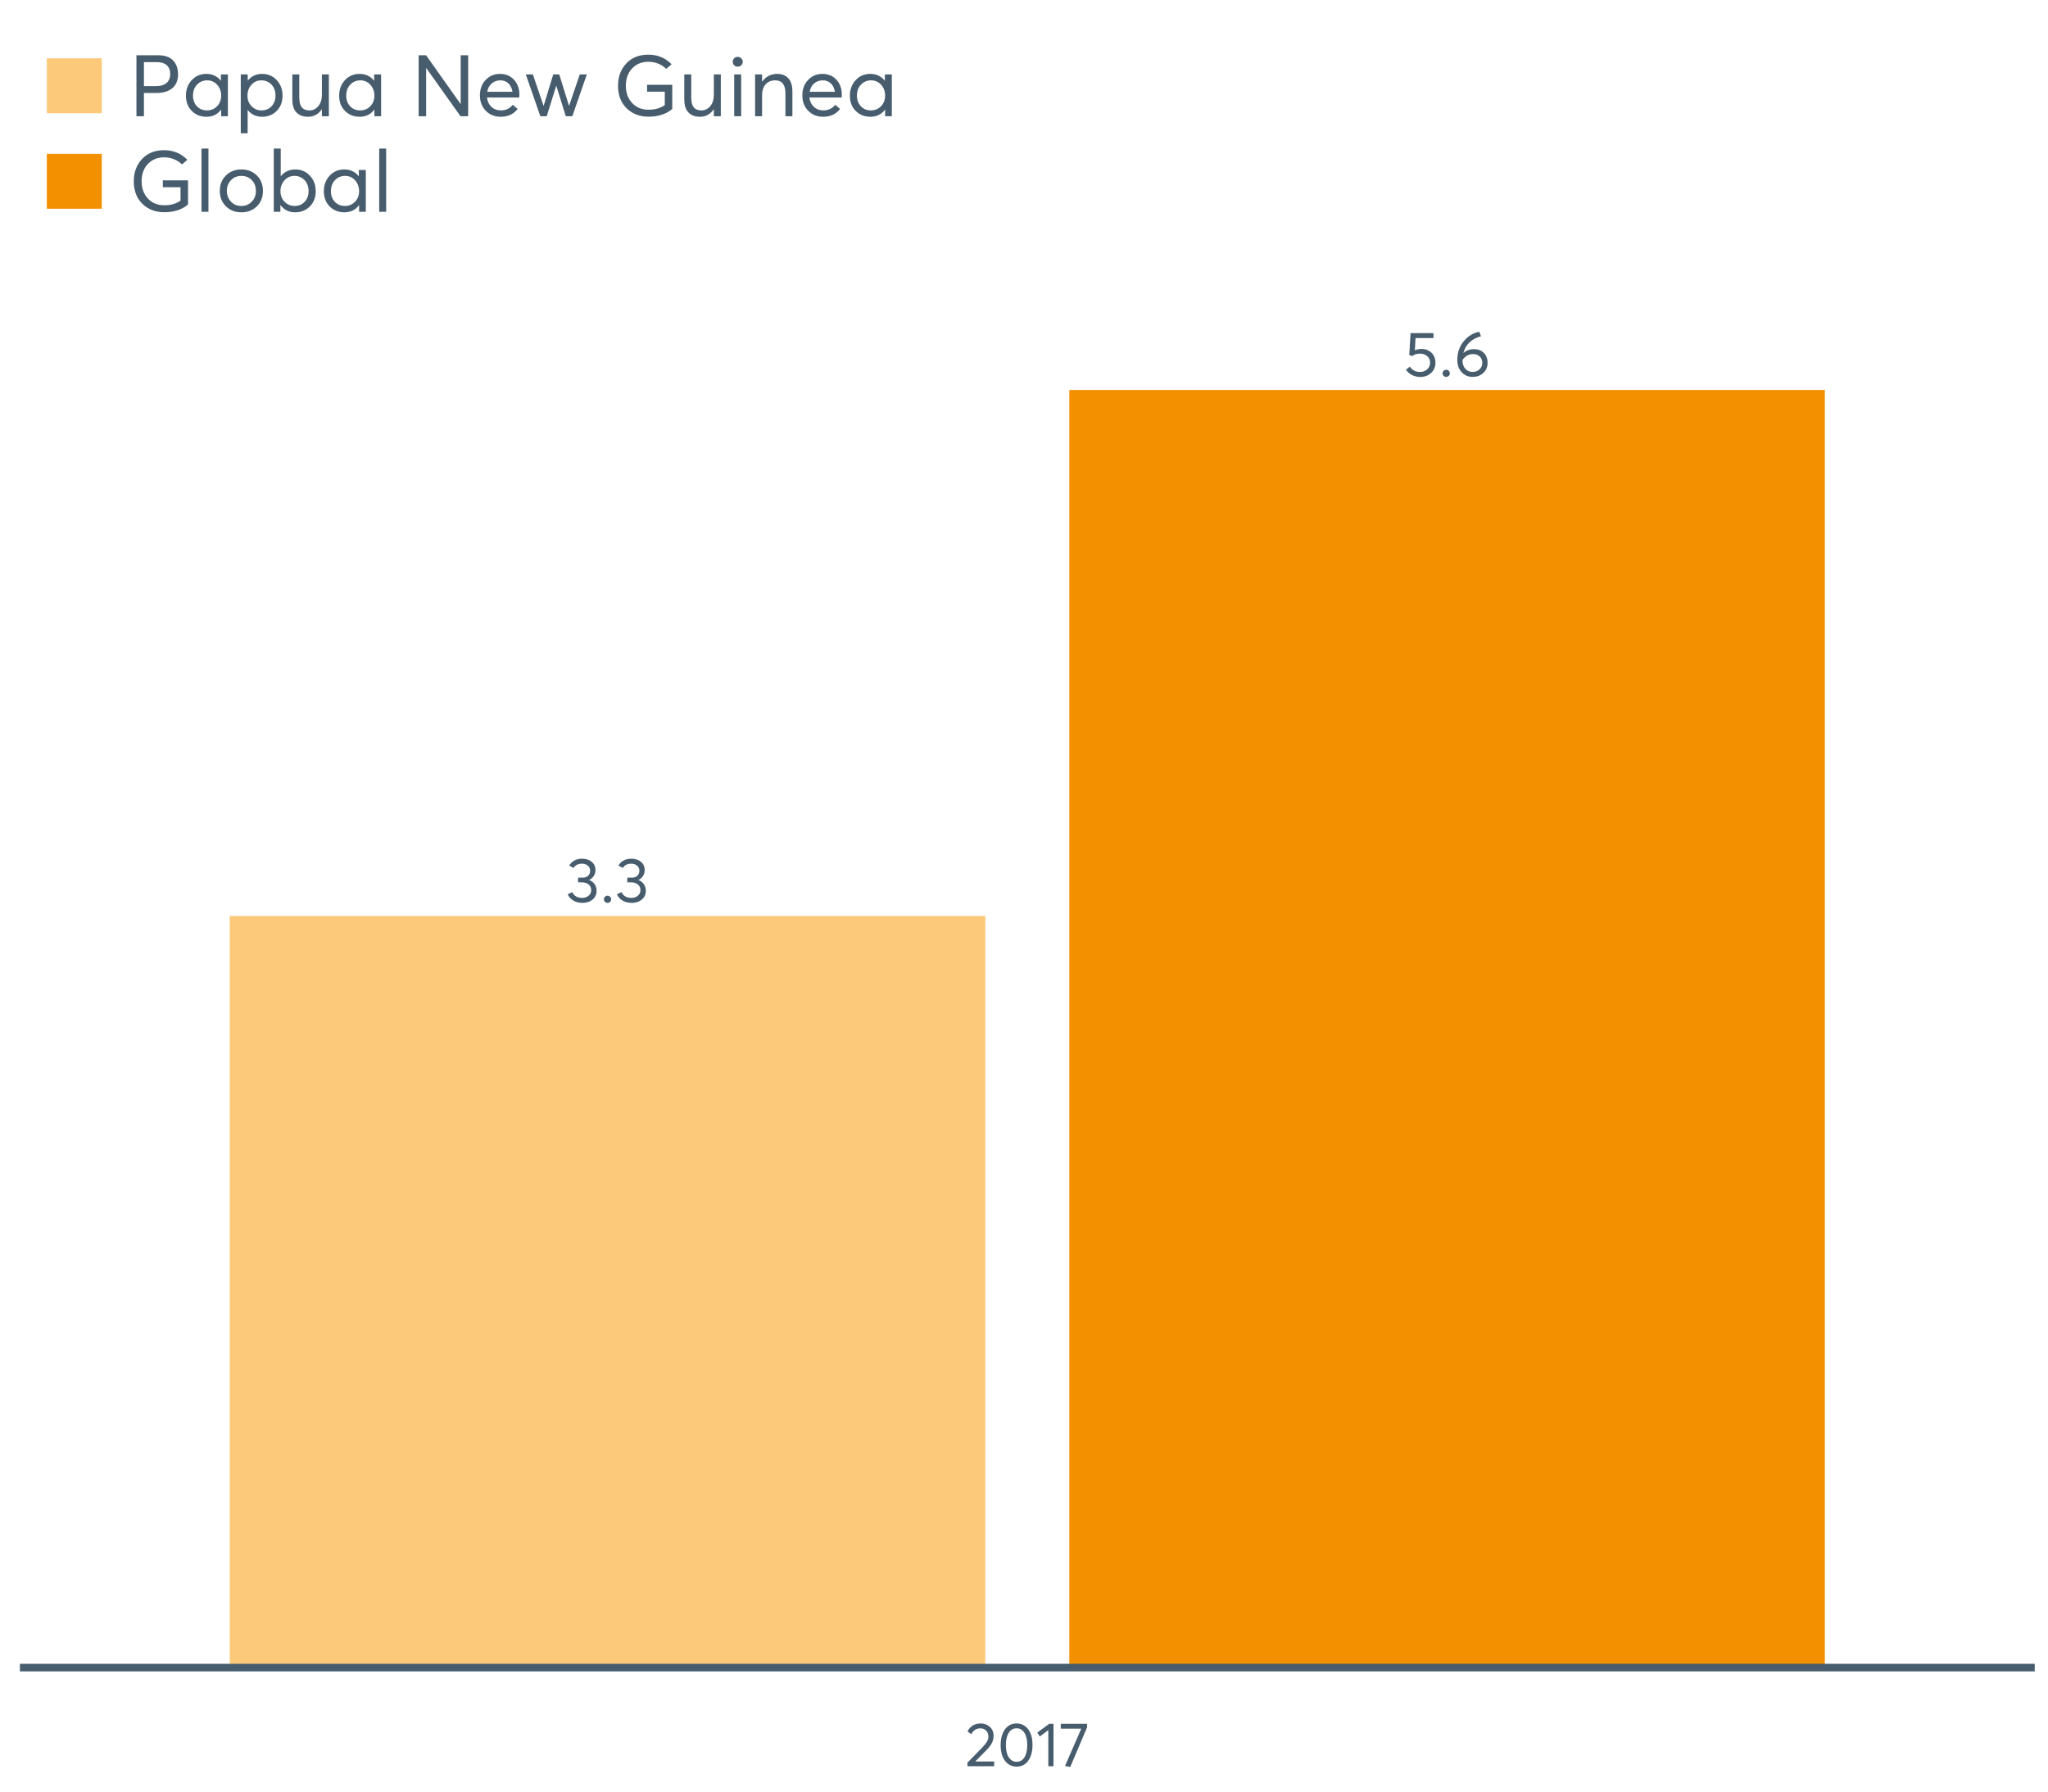
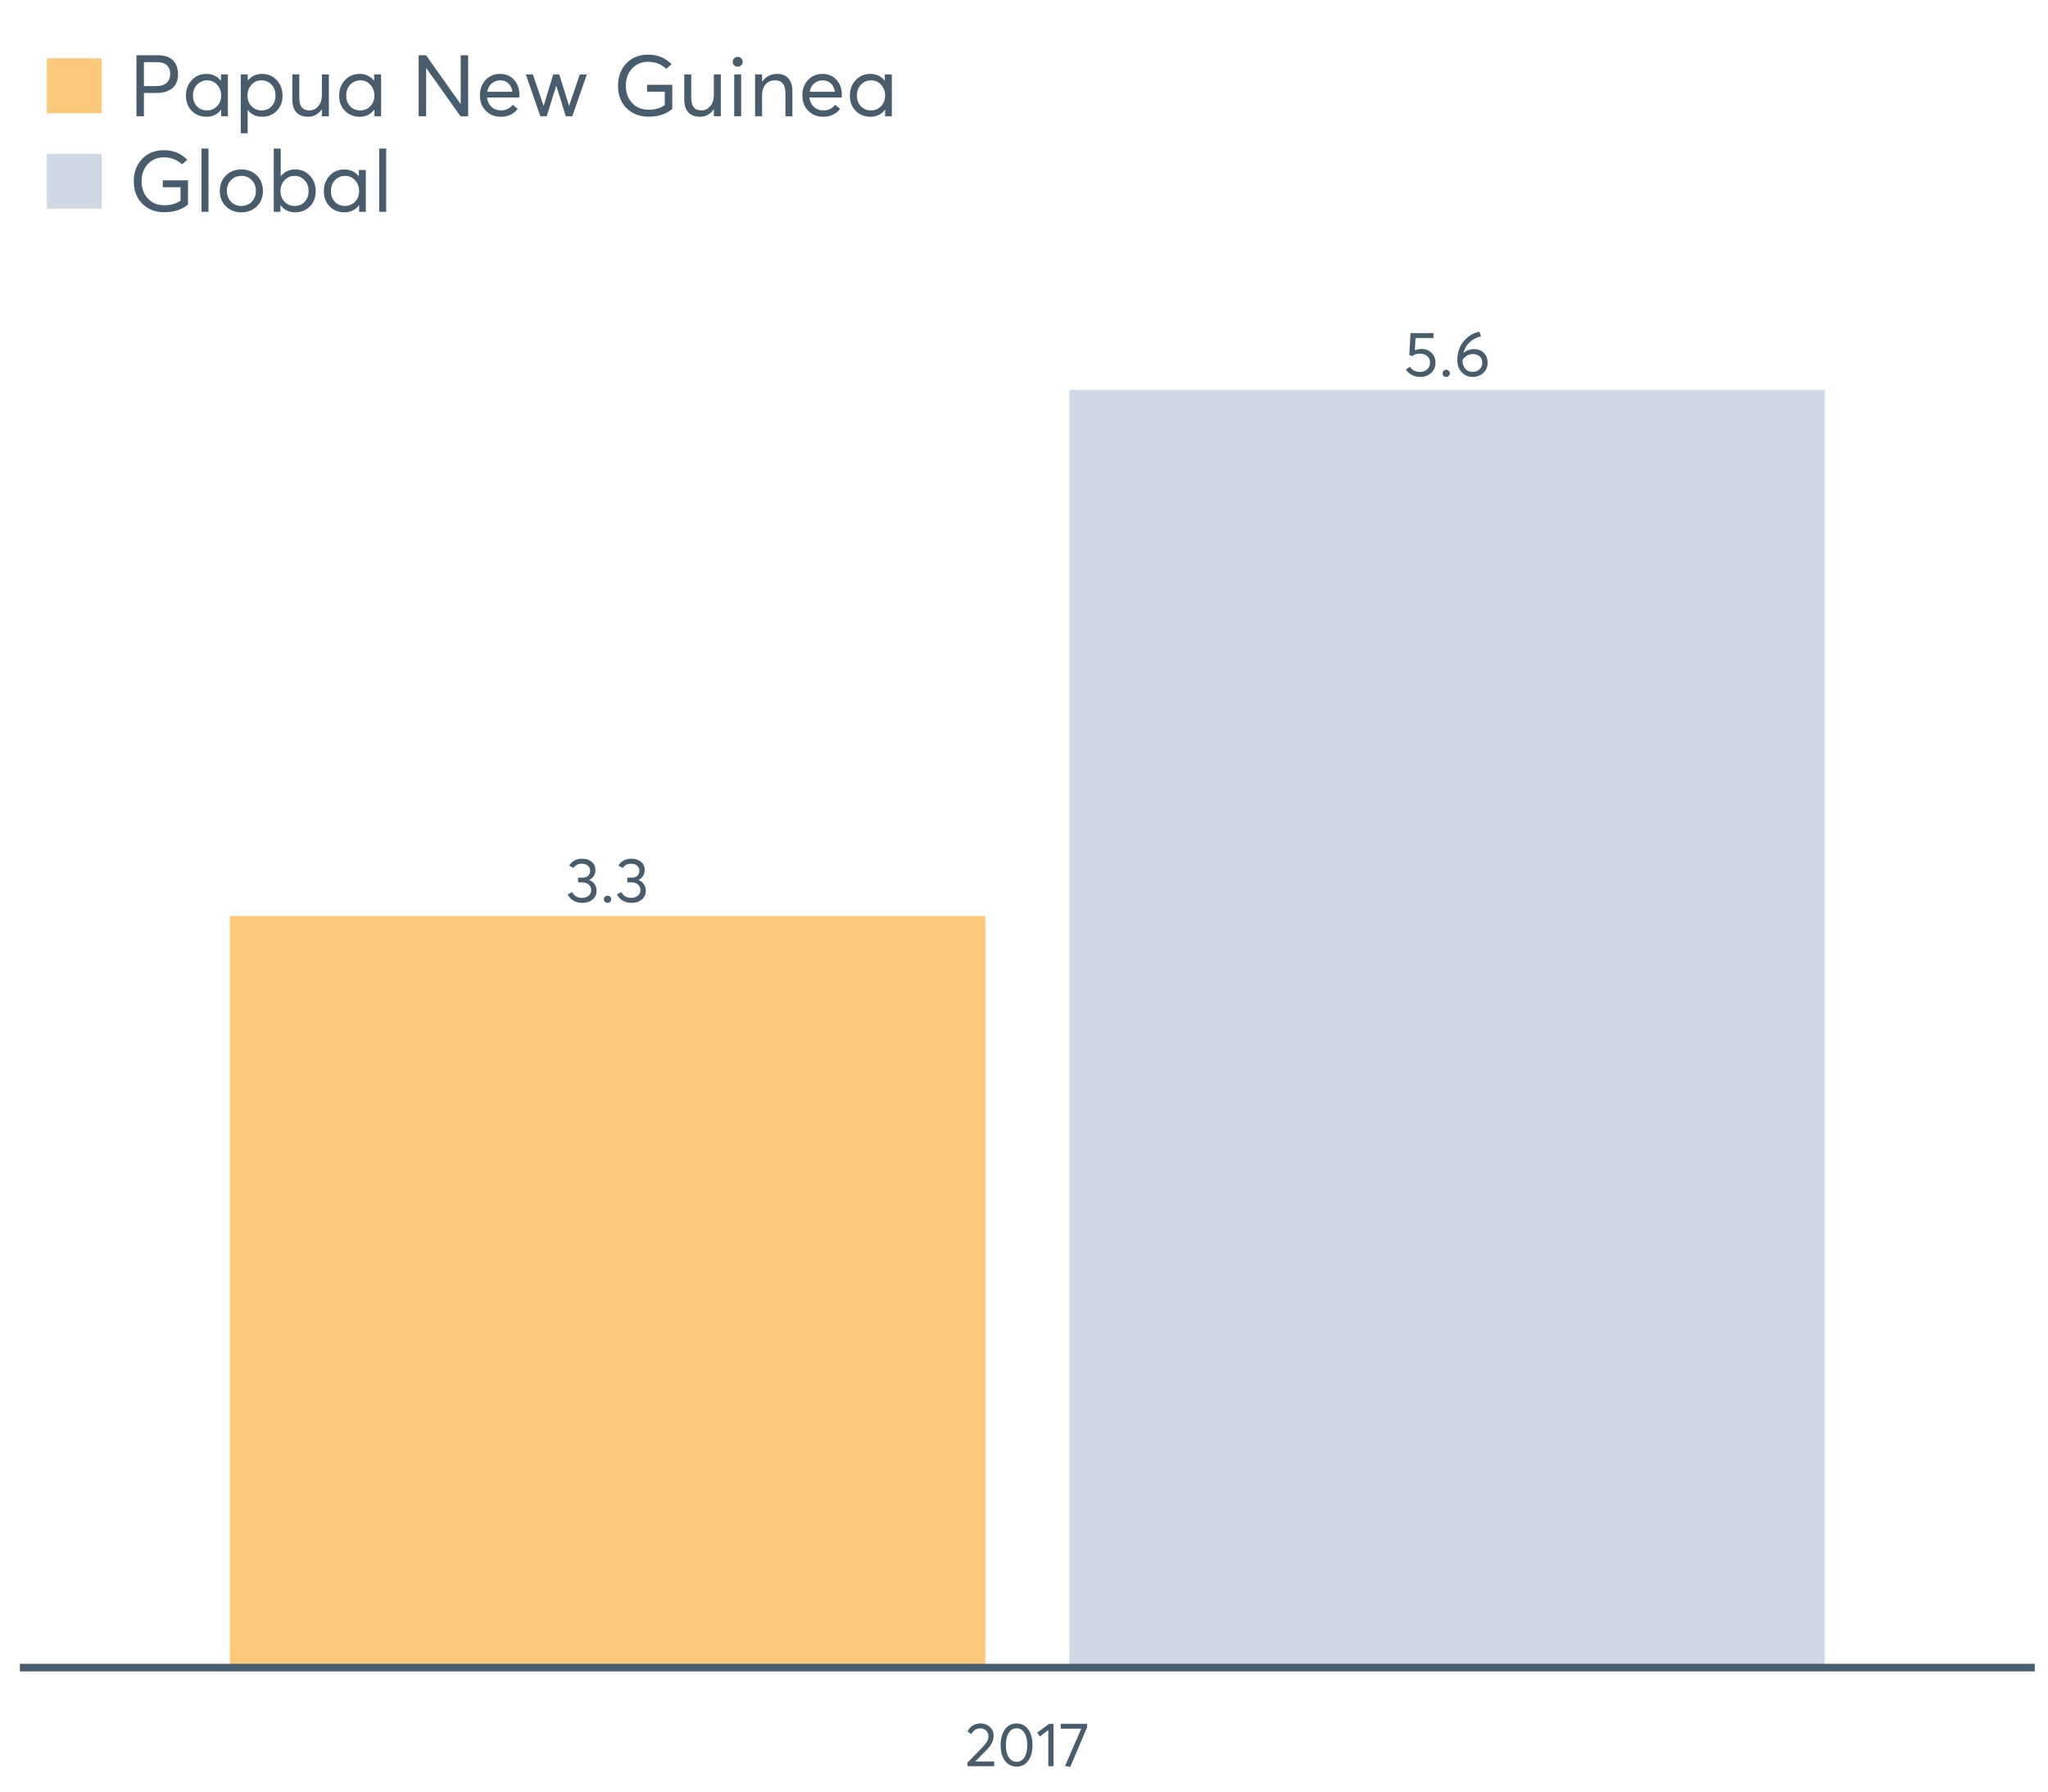
<svg xmlns="http://www.w3.org/2000/svg" xmlns:xlink="http://www.w3.org/1999/xlink" width="822.857pt" height="720pt" viewBox="0 0 822.857 720" version="1.1">
  <defs>
    <g>
      <symbol overflow="visible" id="glyph0-0">
        <path style="stroke:none;" d="M 7.238 -11.074 C 8.844 -11.074 10.188 -10.57 11.262 -9.562 C 12.336 -8.555 12.871 -7.203 12.875 -5.512 C 12.871 -3.852 12.289 -2.488 11.121 -1.422 C 9.953 -0.355 8.512 0.176 6.805 0.18 C 5.602 0.176 4.488 -0.078 3.465 -0.594 C 2.438 -1.109 1.621 -1.828 1.016 -2.742 L 2.617 -3.961 C 3.02 -3.301 3.574 -2.777 4.277 -2.398 C 4.98 -2.016 5.77 -1.828 6.652 -1.828 C 7.785 -1.828 8.746 -2.18 9.535 -2.883 C 10.32 -3.586 10.715 -4.469 10.719 -5.535 C 10.715 -6.668 10.32 -7.562 9.535 -8.215 C 8.746 -8.867 7.797 -9.191 6.68 -9.195 C 5.359 -9.191 4.332 -8.871 3.605 -8.227 L 2.363 -8.609 L 2.871 -17.445 L 12.09 -17.445 L 12.09 -15.465 L 4.875 -15.465 L 4.598 -10.566 C 5.559 -10.902 6.438 -11.074 7.238 -11.074 Z M 7.238 -11.074 " />
      </symbol>
      <symbol overflow="visible" id="glyph0-1">
        <path style="stroke:none;" d="M 3.074 0.152 C 2.648 0.152 2.297 0.016 2.02 -0.266 C 1.738 -0.543 1.598 -0.879 1.602 -1.27 C 1.598 -1.672 1.738 -2.016 2.02 -2.297 C 2.297 -2.578 2.648 -2.719 3.074 -2.719 C 3.461 -2.719 3.797 -2.578 4.086 -2.297 C 4.371 -2.016 4.516 -1.672 4.52 -1.27 C 4.516 -0.879 4.371 -0.543 4.086 -0.266 C 3.797 0.016 3.461 0.152 3.074 0.152 Z M 3.074 0.152 " />
      </symbol>
      <symbol overflow="visible" id="glyph0-2">
        <path style="stroke:none;" d="M 8.125 -10.996 C 9.715 -10.992 11.02 -10.496 12.039 -9.508 C 13.051 -8.516 13.559 -7.168 13.562 -5.461 C 13.559 -3.852 12.988 -2.512 11.848 -1.445 C 10.703 -0.379 9.266 0.152 7.543 0.152 C 5.777 0.152 4.312 -0.473 3.148 -1.727 C 1.977 -2.977 1.395 -4.594 1.398 -6.578 C 1.395 -9.59 2.266 -12.137 4.012 -14.219 C 5.754 -16.301 7.836 -17.555 10.262 -17.98 L 10.895 -16.152 C 9.199 -15.758 7.719 -14.996 6.449 -13.863 C 5.18 -12.73 4.309 -11.258 3.836 -9.449 L 3.859 -9.449 C 4.992 -10.477 6.414 -10.992 8.125 -10.996 Z M 7.516 -1.855 C 8.668 -1.852 9.609 -2.203 10.336 -2.906 C 11.062 -3.609 11.426 -4.469 11.43 -5.484 C 11.426 -6.551 11.082 -7.406 10.398 -8.051 C 9.711 -8.691 8.793 -9.012 7.645 -9.016 C 6.727 -9.012 5.91 -8.781 5.191 -8.328 C 4.473 -7.867 3.902 -7.301 3.48 -6.629 L 3.48 -6.449 C 3.48 -5.078 3.855 -3.969 4.609 -3.125 C 5.359 -2.273 6.328 -1.852 7.516 -1.855 Z M 7.516 -1.855 " />
      </symbol>
      <symbol overflow="visible" id="glyph0-3">
        <path style="stroke:none;" d="M 9.348 -9.043 C 10.273 -8.684 11 -8.125 11.527 -7.363 C 12.051 -6.602 12.316 -5.703 12.316 -4.672 C 12.316 -3.246 11.781 -2.086 10.715 -1.191 C 9.648 -0.293 8.305 0.152 6.68 0.152 C 5.238 0.152 3.996 -0.16 2.957 -0.785 C 1.914 -1.41 1.164 -2.246 0.711 -3.301 L 2.566 -4.164 C 3.258 -2.621 4.586 -1.852 6.551 -1.855 C 7.566 -1.852 8.422 -2.145 9.117 -2.73 C 9.812 -3.312 10.16 -4.07 10.16 -5.004 C 10.16 -5.883 9.828 -6.617 9.168 -7.211 C 8.504 -7.801 7.555 -8.098 6.324 -8.102 L 4.875 -8.102 L 4.875 -9.98 L 6.578 -9.98 C 7.625 -9.977 8.41 -10.238 8.938 -10.766 C 9.461 -11.289 9.727 -11.953 9.727 -12.75 C 9.727 -13.594 9.41 -14.277 8.785 -14.805 C 8.156 -15.328 7.379 -15.59 6.449 -15.594 C 4.941 -15.59 3.809 -15.023 3.047 -13.891 L 1.32 -14.832 C 1.789 -15.676 2.473 -16.348 3.363 -16.848 C 4.254 -17.344 5.297 -17.594 6.5 -17.598 C 8.039 -17.594 9.32 -17.184 10.336 -16.367 C 11.352 -15.543 11.859 -14.43 11.859 -13.027 C 11.859 -12.16 11.637 -11.379 11.199 -10.68 C 10.754 -9.973 10.137 -9.434 9.348 -9.066 Z M 9.348 -9.043 " />
      </symbol>
      <symbol overflow="visible" id="glyph1-0">
        <path style="stroke:none;" d="M 4.141 -1.91 L 11.707 -1.91 L 11.707 0 L 0.992 0 L 0.969 -1.438 L 6.797 -7.391 C 7.656 -8.281 8.305 -9.078 8.742 -9.773 C 9.18 -10.469 9.398 -11.195 9.402 -11.957 C 9.398 -12.898 9.102 -13.68 8.508 -14.301 C 7.914 -14.918 7.145 -15.227 6.203 -15.23 C 4.562 -15.227 3.34 -14.449 2.531 -12.898 L 0.992 -13.965 C 2.078 -16.113 3.855 -17.191 6.324 -17.191 C 7.742 -17.191 8.957 -16.734 9.969 -15.824 C 10.977 -14.914 11.484 -13.699 11.484 -12.18 C 11.484 -11.199 11.258 -10.266 10.812 -9.375 C 10.363 -8.48 9.621 -7.504 8.582 -6.449 L 4.141 -1.961 Z M 4.141 -1.91 " />
      </symbol>
      <symbol overflow="visible" id="glyph1-1">
        <path style="stroke:none;" d="M 7.789 0.148 C 5.883 0.145 4.344 -0.617 3.164 -2.145 C 1.98 -3.676 1.387 -5.797 1.391 -8.508 C 1.387 -11.086 1.957 -13.176 3.102 -14.785 C 4.238 -16.387 5.801 -17.191 7.789 -17.191 C 9.688 -17.191 11.23 -16.426 12.414 -14.895 C 13.594 -13.363 14.184 -11.234 14.188 -8.508 C 14.184 -5.926 13.617 -3.836 12.488 -2.242 C 11.352 -0.648 9.785 0.145 7.789 0.148 Z M 7.789 -1.785 C 9.141 -1.781 10.195 -2.383 10.953 -3.594 C 11.703 -4.797 12.082 -6.438 12.082 -8.508 C 12.082 -10.641 11.688 -12.297 10.902 -13.48 C 10.113 -14.66 9.074 -15.25 7.789 -15.254 C 6.445 -15.25 5.395 -14.645 4.637 -13.43 C 3.871 -12.215 3.492 -10.574 3.496 -8.508 C 3.492 -6.391 3.887 -4.738 4.676 -3.559 C 5.461 -2.371 6.496 -1.781 7.789 -1.785 Z M 7.789 -1.785 " />
      </symbol>
      <symbol overflow="visible" id="glyph1-2">
        <path style="stroke:none;" d="M 4.961 0 L 4.961 -14.512 L 1.562 -11.957 L 0.52 -13.52 L 5.309 -17.043 L 7.043 -17.043 L 7.043 0 Z M 4.961 0 " />
      </symbol>
      <symbol overflow="visible" id="glyph1-3">
        <path style="stroke:none;" d="M 0.668 -17.043 L 11.211 -17.043 L 11.211 -15.578 L 4.465 0.297 L 2.383 -0.125 L 8.906 -15.105 L 0.668 -15.105 Z M 0.668 -17.043 " />
      </symbol>
      <symbol overflow="visible" id="glyph2-0">
        <path style="stroke:none;" d="M 3.109 0 L 3.109 -24.516 L 11.703 -24.516 C 14.438 -24.516 16.477 -23.824 17.816 -22.441 C 19.148 -21.059 19.816 -19.215 19.82 -16.918 C 19.816 -14.406 19.039 -12.52 17.488 -11.254 C 15.93 -9.984 13.828 -9.352 11.188 -9.355 L 6.113 -9.355 L 6.113 0 Z M 6.113 -12.121 L 10.91 -12.121 C 12.863 -12.117 14.312 -12.555 15.258 -13.43 C 16.203 -14.305 16.676 -15.488 16.676 -16.988 C 16.676 -18.527 16.207 -19.707 15.277 -20.527 C 14.34 -21.34 13.047 -21.75 11.395 -21.754 L 6.113 -21.754 Z M 6.113 -12.121 " />
      </symbol>
      <symbol overflow="visible" id="glyph2-1">
        <path style="stroke:none;" d="M 15.711 -16.816 L 18.508 -16.816 L 18.508 0 L 15.812 0 L 15.812 -2.66 L 15.777 -2.66 C 14.348 -0.75 12.391 0.203 9.91 0.207 C 7.535 0.203 5.566 -0.574 4.004 -2.141 C 2.434 -3.703 1.652 -5.754 1.656 -8.285 C 1.652 -10.77 2.43 -12.848 3.988 -14.52 C 5.539 -16.188 7.5 -17.02 9.875 -17.023 C 12.266 -17.02 14.199 -16.109 15.676 -14.293 L 15.711 -14.293 Z M 10.152 -2.348 C 11.715 -2.344 13.051 -2.902 14.156 -4.02 C 15.258 -5.137 15.809 -6.559 15.812 -8.285 C 15.809 -10.012 15.273 -11.465 14.207 -12.652 C 13.133 -13.836 11.793 -14.43 10.184 -14.434 C 8.574 -14.43 7.223 -13.859 6.129 -12.723 C 5.035 -11.582 4.488 -10.105 4.488 -8.285 C 4.488 -6.559 5.012 -5.137 6.059 -4.02 C 7.105 -2.902 8.469 -2.344 10.152 -2.348 Z M 10.152 -2.348 " />
      </symbol>
      <symbol overflow="visible" id="glyph2-2">
        <path style="stroke:none;" d="M 5.523 -14.328 C 6.973 -16.121 8.883 -17.02 11.254 -17.023 C 13.625 -17.02 15.586 -16.188 17.141 -14.52 C 18.691 -12.848 19.469 -10.77 19.473 -8.285 C 19.469 -5.754 18.688 -3.703 17.125 -2.141 C 15.559 -0.574 13.602 0.203 11.258 0.207 C 8.859 0.203 6.949 -0.691 5.523 -2.484 L 5.457 -2.484 L 5.457 6.836 L 2.691 6.836 L 2.691 -16.816 L 5.488 -16.816 L 5.488 -14.328 Z M 10.98 -2.348 C 12.66 -2.344 14.023 -2.902 15.07 -4.02 C 16.117 -5.137 16.641 -6.559 16.641 -8.285 C 16.641 -10.129 16.098 -11.613 15.02 -12.742 C 13.934 -13.867 12.578 -14.43 10.945 -14.434 C 9.355 -14.43 8.031 -13.836 6.973 -12.652 C 5.914 -11.465 5.383 -10.012 5.387 -8.285 C 5.383 -6.559 5.938 -5.137 7.043 -4.02 C 8.145 -2.902 9.457 -2.344 10.98 -2.348 Z M 10.98 -2.348 " />
      </symbol>
      <symbol overflow="visible" id="glyph2-3">
        <path style="stroke:none;" d="M 14.191 -16.816 L 16.988 -16.816 L 16.988 0 L 14.191 0 L 14.191 -2.797 L 14.156 -2.797 C 12.75 -0.793 10.906 0.203 8.633 0.207 C 6.625 0.203 5.07 -0.375 3.969 -1.535 C 2.859 -2.699 2.309 -4.453 2.312 -6.801 L 2.312 -16.816 L 5.109 -16.816 L 5.109 -7.598 C 5.109 -5.73 5.449 -4.391 6.129 -3.574 C 6.809 -2.754 7.836 -2.344 9.219 -2.348 C 10.594 -2.344 11.77 -2.914 12.738 -4.055 C 13.707 -5.195 14.191 -6.73 14.191 -8.668 Z M 14.191 -16.816 " />
      </symbol>
      <symbol overflow="visible" id="glyph2-4">
        <path style="stroke:none;" d="" />
      </symbol>
      <symbol overflow="visible" id="glyph2-5">
        <path style="stroke:none;" d="M 19.992 -24.516 L 22.996 -24.516 L 22.996 0 L 19.922 0 L 6.18 -19.336 L 6.113 -19.336 L 6.113 0 L 3.109 0 L 3.109 -24.516 L 6.078 -24.516 L 19.922 -4.973 L 19.992 -4.973 Z M 19.992 -24.516 " />
      </symbol>
      <symbol overflow="visible" id="glyph2-6">
        <path style="stroke:none;" d="M 17.473 -8.668 C 17.473 -8.48 17.461 -8.238 17.438 -7.941 L 17.402 -7.527 L 4.453 -7.527 C 4.637 -5.961 5.238 -4.707 6.266 -3.762 C 7.289 -2.816 8.562 -2.344 10.082 -2.348 C 12.035 -2.344 13.613 -3.102 14.812 -4.625 L 16.781 -2.934 C 15.145 -0.84 12.875 0.203 9.98 0.207 C 7.559 0.203 5.562 -0.594 3.984 -2.191 C 2.406 -3.793 1.617 -5.859 1.621 -8.391 C 1.617 -10.898 2.383 -12.961 3.918 -14.586 C 5.445 -16.207 7.363 -17.02 9.668 -17.023 C 11.992 -17.02 13.871 -16.238 15.312 -14.676 C 16.75 -13.109 17.473 -11.105 17.473 -8.668 Z M 13.086 -13.191 C 12.23 -14.016 11.137 -14.43 9.805 -14.434 C 8.469 -14.43 7.324 -14.023 6.371 -13.207 C 5.41 -12.387 4.809 -11.262 4.559 -9.84 L 14.707 -9.84 C 14.477 -11.238 13.934 -12.355 13.086 -13.191 Z M 13.086 -13.191 " />
      </symbol>
      <symbol overflow="visible" id="glyph2-7">
        <path style="stroke:none;" d="M 22.684 -16.816 L 25.516 -16.816 L 19.68 0 L 17.059 0 L 13.258 -12.258 L 13.223 -12.258 L 9.391 0 L 6.836 0 L 1 -16.816 L 3.832 -16.816 L 8.113 -4.246 L 8.184 -4.246 L 12.016 -16.816 L 14.434 -16.816 L 18.336 -4.246 L 18.402 -4.246 Z M 22.684 -16.816 " />
      </symbol>
      <symbol overflow="visible" id="glyph2-8">
        <path style="stroke:none;" d="M 13.707 -12.637 L 23.824 -12.637 L 23.824 -2.934 C 21.383 -0.863 18.203 0.168 14.293 0.172 C 10.723 0.168 7.789 -0.957 5.488 -3.211 C 3.188 -5.465 2.039 -8.469 2.039 -12.223 C 2.039 -15.879 3.148 -18.883 5.367 -21.234 C 7.586 -23.582 10.527 -24.754 14.191 -24.758 C 17.941 -24.754 21.059 -23.465 23.547 -20.891 L 21.406 -19.059 C 19.398 -20.945 16.984 -21.891 14.156 -21.891 C 11.555 -21.891 9.406 -21.004 7.715 -19.23 C 6.023 -17.457 5.18 -15.121 5.18 -12.223 C 5.18 -9.438 6.02 -7.141 7.699 -5.336 C 9.379 -3.527 11.574 -2.625 14.293 -2.625 C 16.914 -2.625 19.09 -3.246 20.82 -4.488 L 20.82 -9.875 L 13.707 -9.875 Z M 13.707 -12.637 " />
      </symbol>
      <symbol overflow="visible" id="glyph2-9">
        <path style="stroke:none;" d="M 4.316 -19.922 C 3.738 -19.922 3.262 -20.109 2.883 -20.492 C 2.5 -20.867 2.309 -21.336 2.312 -21.891 C 2.309 -22.441 2.5 -22.906 2.883 -23.289 C 3.262 -23.668 3.738 -23.859 4.316 -23.859 C 4.867 -23.859 5.34 -23.66 5.73 -23.27 C 6.121 -22.875 6.316 -22.418 6.32 -21.891 C 6.316 -21.336 6.121 -20.867 5.73 -20.492 C 5.34 -20.109 4.867 -19.922 4.316 -19.922 Z M 2.898 0 L 2.898 -16.816 L 5.695 -16.816 L 5.695 0 Z M 2.898 0 " />
      </symbol>
      <symbol overflow="visible" id="glyph2-10">
        <path style="stroke:none;" d="M 11.602 -17.023 C 13.465 -17.02 14.938 -16.426 16.02 -15.242 C 17.102 -14.055 17.641 -12.301 17.645 -9.98 L 17.645 0 L 14.848 0 L 14.848 -9.184 C 14.848 -12.68 13.477 -14.43 10.738 -14.434 C 9.125 -14.43 7.84 -13.895 6.887 -12.828 C 5.93 -11.754 5.453 -10.277 5.457 -8.391 L 5.457 0 L 2.66 0 L 2.66 -16.816 L 5.457 -16.816 L 5.457 -13.879 L 5.488 -13.879 C 6.961 -15.973 9 -17.02 11.602 -17.023 Z M 11.602 -17.023 " />
      </symbol>
      <symbol overflow="visible" id="glyph2-11">
        <path style="stroke:none;" d="M 2.898 0 L 2.898 -25.414 L 5.695 -25.414 L 5.695 0 Z M 2.898 0 " />
      </symbol>
      <symbol overflow="visible" id="glyph2-12">
        <path style="stroke:none;" d="M 10.324 0.207 C 7.746 0.203 5.648 -0.609 4.039 -2.242 C 2.422 -3.875 1.617 -5.926 1.621 -8.391 C 1.617 -10.852 2.422 -12.906 4.039 -14.555 C 5.648 -16.199 7.746 -17.02 10.324 -17.023 C 12.809 -17.02 14.867 -16.215 16.504 -14.605 C 18.137 -12.992 18.953 -10.922 18.957 -8.391 C 18.953 -5.859 18.137 -3.793 16.504 -2.191 C 14.867 -0.594 12.809 0.203 10.324 0.207 Z M 10.324 -2.348 C 11.957 -2.344 13.332 -2.914 14.449 -4.055 C 15.566 -5.195 16.125 -6.641 16.125 -8.391 C 16.125 -10.164 15.57 -11.613 14.465 -12.742 C 13.359 -13.867 11.98 -14.43 10.324 -14.434 C 8.598 -14.43 7.188 -13.848 6.094 -12.688 C 5 -11.523 4.453 -10.094 4.453 -8.391 C 4.453 -6.688 5 -5.254 6.094 -4.09 C 7.188 -2.926 8.598 -2.344 10.324 -2.348 Z M 10.324 -2.348 " />
      </symbol>
      <symbol overflow="visible" id="glyph2-13">
        <path style="stroke:none;" d="M 11.324 -17.023 C 13.672 -17.02 15.629 -16.188 17.195 -14.52 C 18.758 -12.848 19.539 -10.77 19.543 -8.285 C 19.539 -5.754 18.75 -3.703 17.176 -2.141 C 15.598 -0.574 13.637 0.203 11.289 0.207 C 8.801 0.203 6.844 -0.75 5.422 -2.66 L 5.352 -2.66 L 5.352 0 L 2.691 0 L 2.691 -25.414 L 5.488 -25.414 L 5.488 -14.293 L 5.523 -14.293 C 6.996 -16.109 8.93 -17.02 11.324 -17.023 Z M 11.016 -2.348 C 12.695 -2.344 14.059 -2.902 15.105 -4.02 C 16.152 -5.137 16.676 -6.559 16.676 -8.285 C 16.676 -10.129 16.133 -11.613 15.051 -12.742 C 13.969 -13.867 12.613 -14.43 10.98 -14.434 C 9.391 -14.43 8.059 -13.836 6.992 -12.652 C 5.918 -11.465 5.383 -10.012 5.387 -8.285 C 5.383 -6.559 5.938 -5.137 7.043 -4.02 C 8.145 -2.902 9.469 -2.344 11.016 -2.348 Z M 11.016 -2.348 " />
      </symbol>
    </g>
    <clipPath id="clip1">
      <path d="M 7.992 105.375 L 818.531 105.375 L 818.531 671.164 L 7.992 671.164 Z M 7.992 105.375 " />
    </clipPath>
  </defs>
-   <g id="surface38693">
+   <g id="surface2480">
    <g clip-path="url(#clip1)" clip-rule="nonzero">
-       <path style=" stroke:none;fill-rule:nonzero;fill:rgb(95.294%,56.471%,0%);fill-opacity:1;" d="M 429.625 156.723 L 733.203 156.723 L 733.203 670.164 L 429.625 670.164 Z M 429.625 156.723 " />
+       <path style=" stroke:none;fill-rule:nonzero;fill:rgb(81.176%,85.098%,89.804%);fill-opacity:1;" d="M 429.625 156.723 L 733.203 156.723 L 733.203 670.164 L 429.625 670.164 Z M 429.625 156.723 " />
      <path style=" stroke:none;fill-rule:nonzero;fill:rgb(98.824%,78.824%,47.843%);fill-opacity:1;" d="M 92.316 368.102 L 395.895 368.102 L 395.895 670.164 L 92.316 670.164 Z M 92.316 368.102 " />
      <g style="fill:rgb(27.843%,36.078%,42.745%);fill-opacity:1;">
        <use xlink:href="#glyph0-0" x="563.867" y="151.312" />
        <use xlink:href="#glyph0-1" x="578.013" y="151.312" />
        <use xlink:href="#glyph0-2" x="584.133" y="151.312" />
      </g>
      <g style="fill:rgb(27.843%,36.078%,42.745%);fill-opacity:1;">
        <use xlink:href="#glyph0-3" x="227.383" y="362.691" />
        <use xlink:href="#glyph0-1" x="241.046" y="362.691" />
        <use xlink:href="#glyph0-3" x="247.166" y="362.691" />
      </g>
    </g>
    <path style="fill:none;stroke-width:3.043;stroke-linecap:butt;stroke-linejoin:round;stroke:rgb(27.843%,36.078%,42.745%);stroke-opacity:1;stroke-miterlimit:10;" d="M 7.992 670.164 L 817.531 670.164 " />
    <g style="fill:rgb(27.843%,36.078%,42.745%);fill-opacity:1;">
      <use xlink:href="#glyph1-0" x="387.734" y="709.812" />
      <use xlink:href="#glyph1-1" x="400.658" y="709.812" />
      <use xlink:href="#glyph1-2" x="416.236" y="709.812" />
      <use xlink:href="#glyph1-3" x="425.538" y="709.812" />
    </g>
    <path style=" stroke:none;fill-rule:nonzero;fill:rgb(98.824%,78.824%,47.843%);fill-opacity:1;" d="M 18.82 23.43 L 40.883 23.43 L 40.883 45.492 L 18.82 45.492 Z M 18.82 23.43 " />
-     <path style=" stroke:none;fill-rule:nonzero;fill:rgb(95.294%,56.471%,0%);fill-opacity:1;" d="M 18.82 61.828 L 40.883 61.828 L 40.883 83.891 L 18.82 83.891 Z M 18.82 61.828 " />
+     <path style=" stroke:none;fill-rule:nonzero;fill:rgb(81.176%,85.098%,89.804%);fill-opacity:1;" d="M 18.82 61.828 L 40.883 61.828 L 40.883 83.891 L 18.82 83.891 Z M 18.82 61.828 " />
    <g style="fill:rgb(27.843%,36.078%,42.745%);fill-opacity:1;">
      <use xlink:href="#glyph2-0" x="51.715" y="46.719" />
      <use xlink:href="#glyph2-1" x="73.053" y="46.719" />
      <use xlink:href="#glyph2-2" x="94.046" y="46.719" />
      <use xlink:href="#glyph2-3" x="115.142" y="46.719" />
      <use xlink:href="#glyph2-1" x="134.616" y="46.719" />
      <use xlink:href="#glyph2-4" x="155.609" y="46.719" />
      <use xlink:href="#glyph2-5" x="165.104" y="46.719" />
      <use xlink:href="#glyph2-6" x="191.207" y="46.719" />
      <use xlink:href="#glyph2-7" x="210.266" y="46.719" />
      <use xlink:href="#glyph2-4" x="236.784" y="46.719" />
      <use xlink:href="#glyph2-8" x="246.279" y="46.719" />
      <use xlink:href="#glyph2-3" x="272.624" y="46.719" />
      <use xlink:href="#glyph2-9" x="292.097" y="46.719" />
      <use xlink:href="#glyph2-10" x="300.729" y="46.719" />
      <use xlink:href="#glyph2-6" x="320.755" y="46.719" />
      <use xlink:href="#glyph2-1" x="339.815" y="46.719" />
    </g>
    <g style="fill:rgb(27.843%,36.078%,42.745%);fill-opacity:1;">
      <use xlink:href="#glyph2-8" x="51.715" y="85.117" />
      <use xlink:href="#glyph2-11" x="78.06" y="85.117" />
      <use xlink:href="#glyph2-12" x="86.691" y="85.117" />
      <use xlink:href="#glyph2-13" x="107.305" y="85.117" />
      <use xlink:href="#glyph2-1" x="128.47" y="85.117" />
      <use xlink:href="#glyph2-11" x="149.463" y="85.117" />
    </g>
  </g>
</svg>
